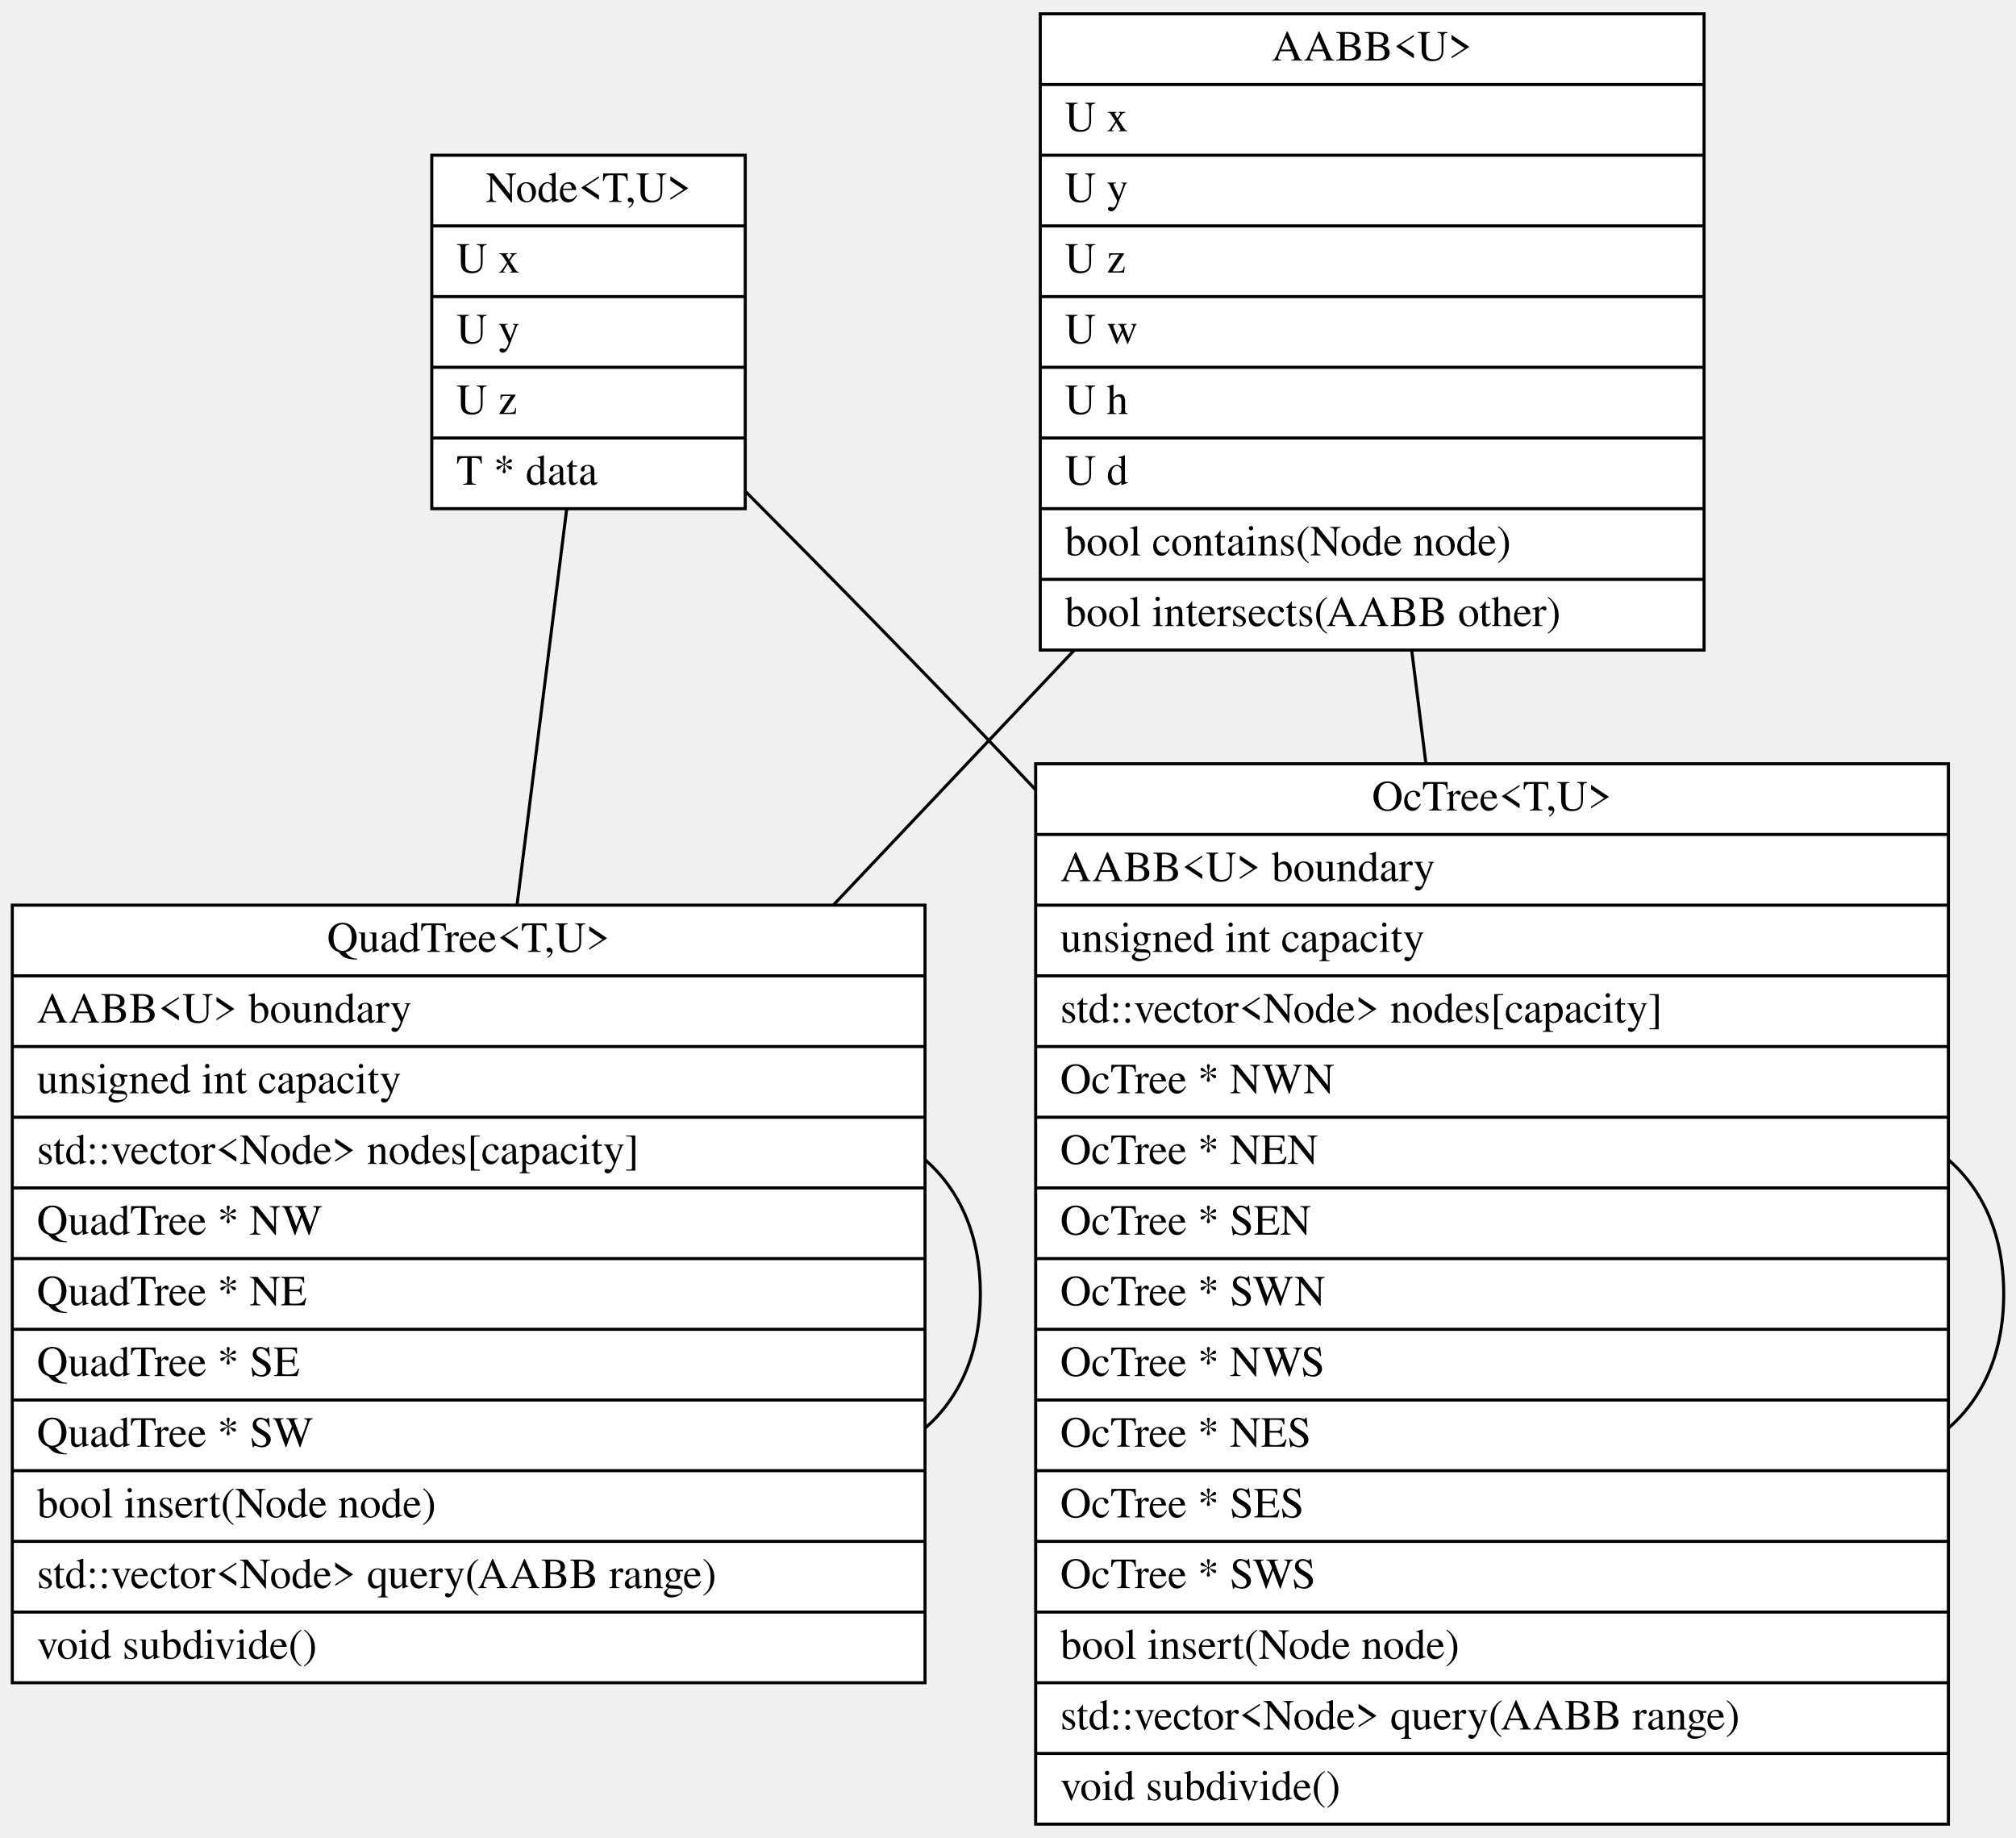
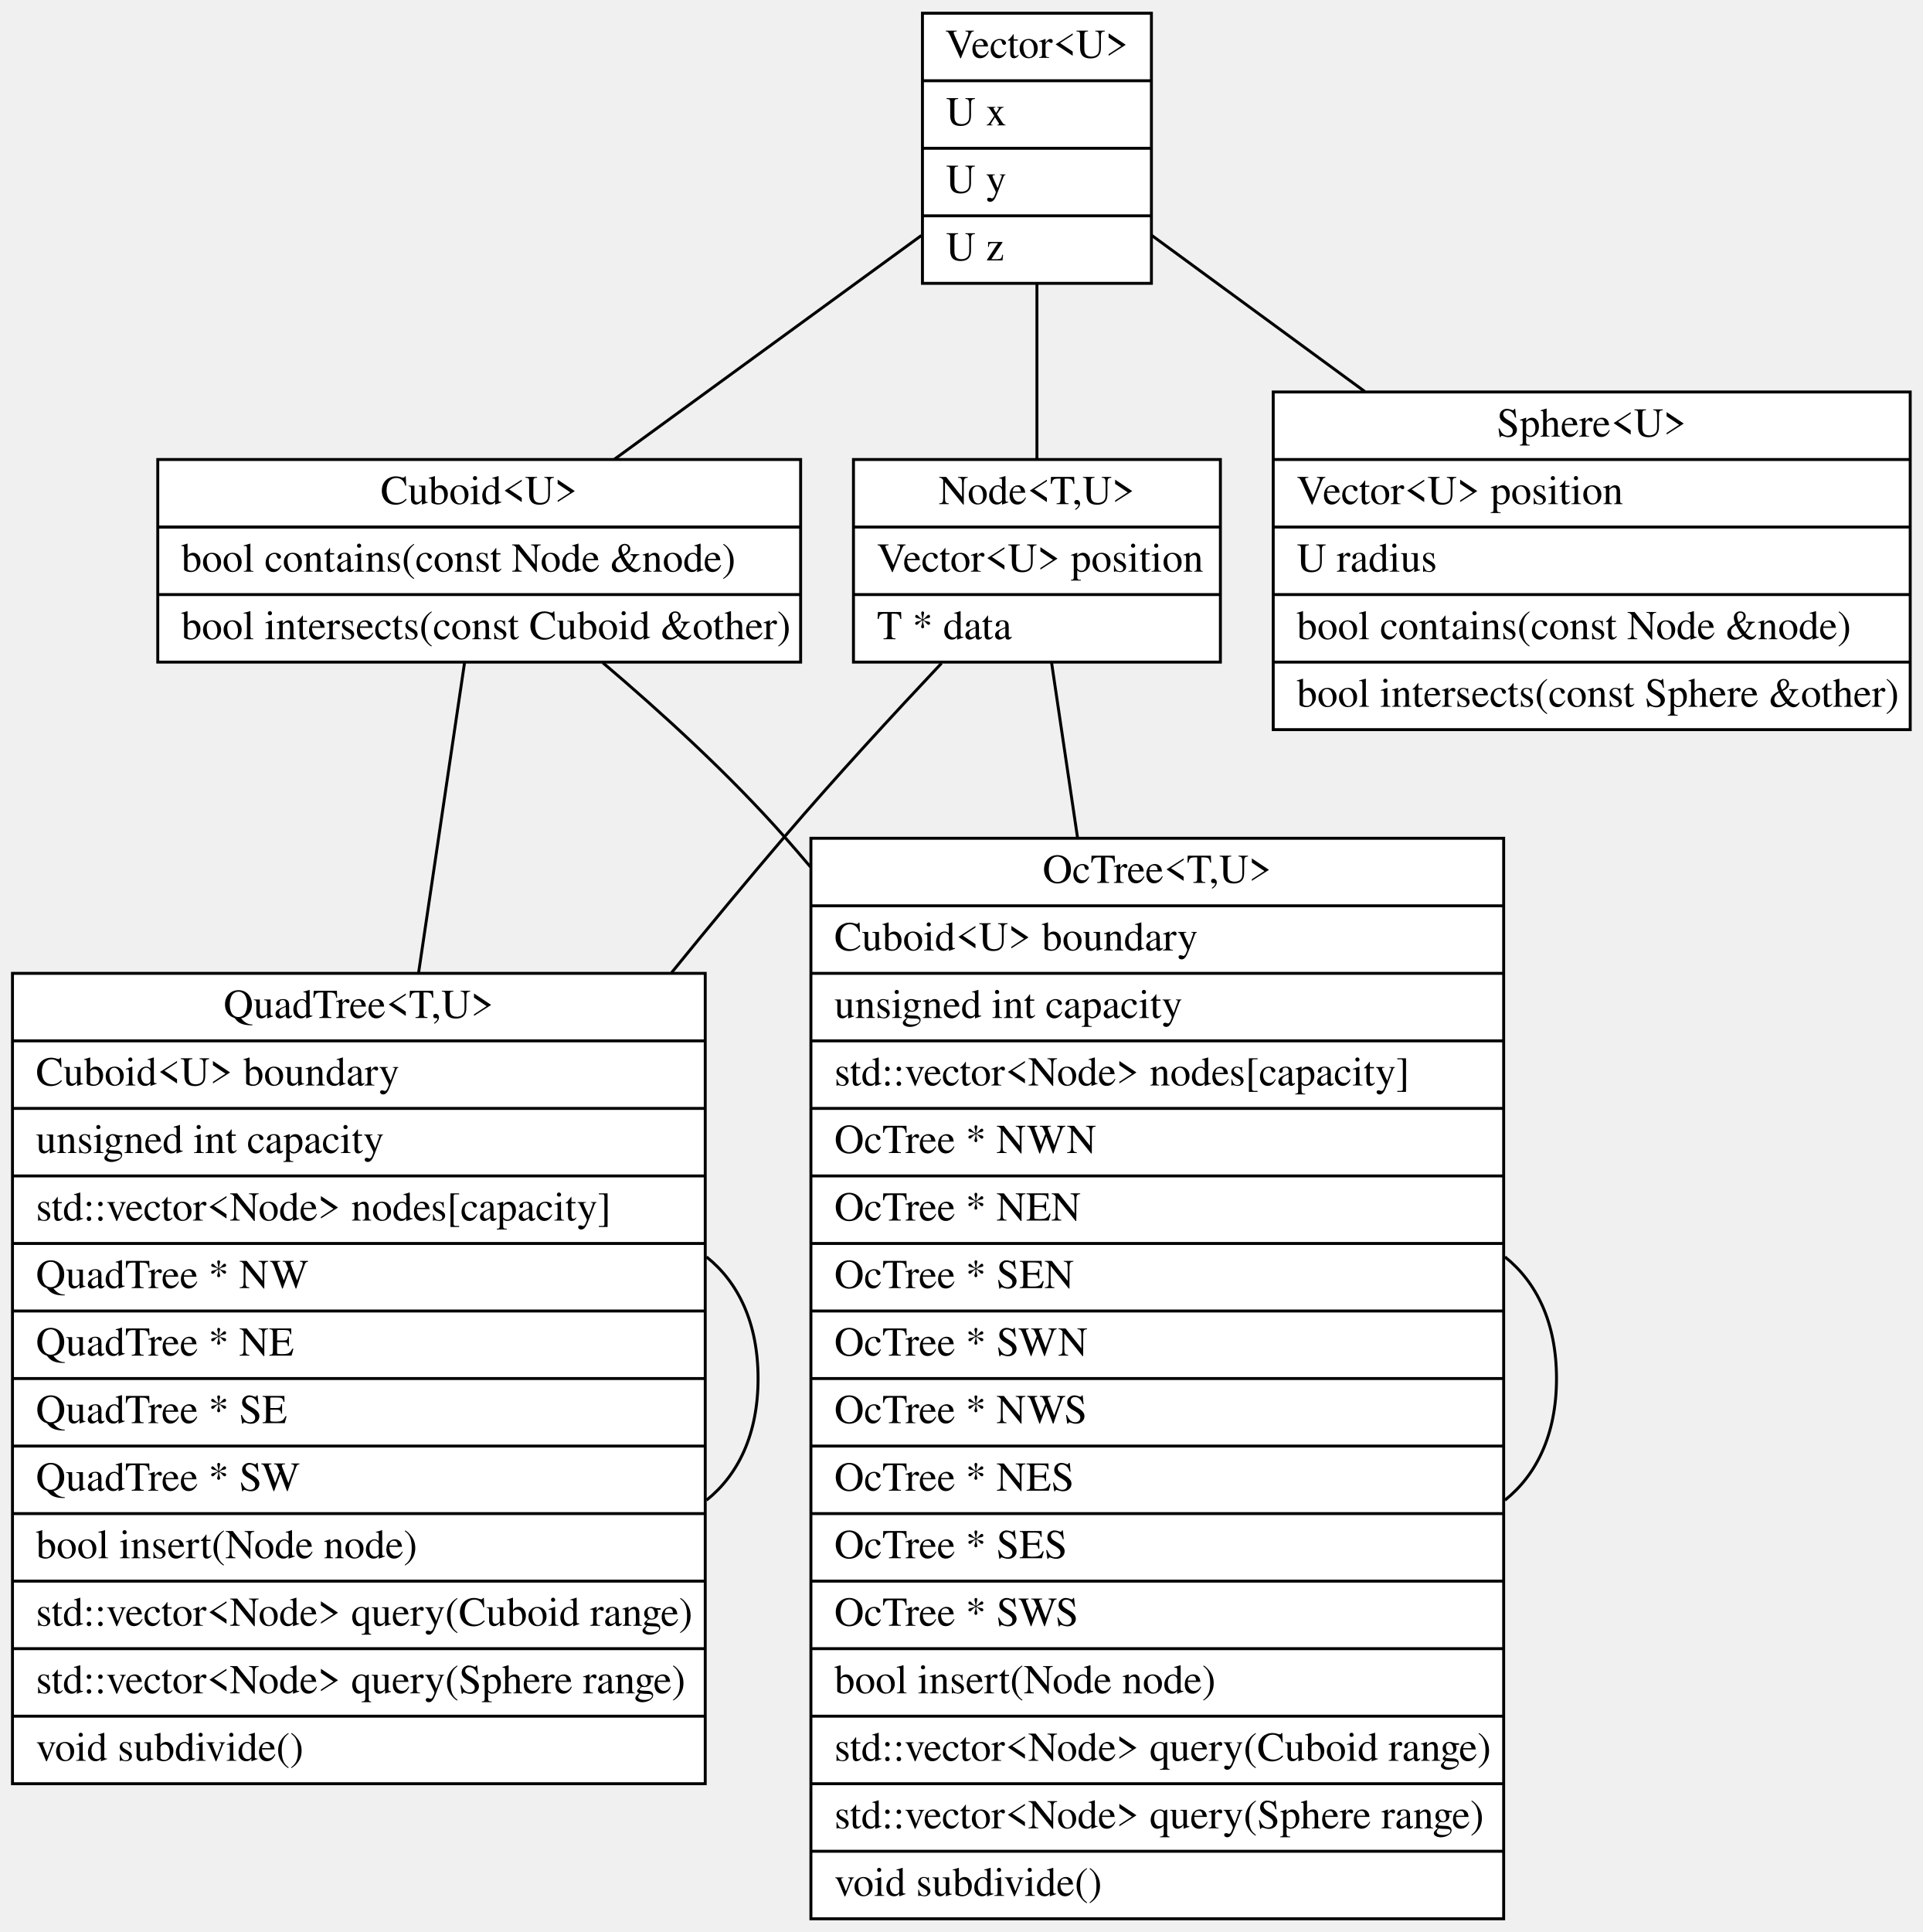
- <svg xmlns="http://www.w3.org/2000/svg" width="656pt" height="598pt" viewBox="0.00 0.00 656.00 598.00">
-   <g id="graph0" class="graph" transform="scale(1 1) rotate(0) translate(4 594)">
+ <svg xmlns="http://www.w3.org/2000/svg" width="655pt" height="658pt" viewBox="0.00 0.00 654.50 658.00">
+   <g id="graph0" class="graph" transform="scale(1 1) rotate(0) translate(4 654)">
    <g id="node1" class="node">
-       <polygon fill="white" stroke="black" points="136.5,-428.5 136.5,-543.5 238.5,-543.5 238.5,-428.5 136.5,-428.5" />
-       <text text-anchor="middle" x="187.5" y="-528.3" font-family="Times,serif" font-size="14.00">Node&lt;T,U&gt;</text>
-       <polyline fill="none" stroke="black" points="136.5,-520.5 238.5,-520.5 " />
-       <text text-anchor="start" x="144.5" y="-505.3" font-family="Times,serif" font-size="14.00">U x</text>
-       <polyline fill="none" stroke="black" points="136.5,-497.5 238.5,-497.5 " />
-       <text text-anchor="start" x="144.5" y="-482.3" font-family="Times,serif" font-size="14.00">U y</text>
-       <polyline fill="none" stroke="black" points="136.5,-474.5 238.5,-474.5 " />
-       <text text-anchor="start" x="144.5" y="-459.3" font-family="Times,serif" font-size="14.00">U z</text>
-       <polyline fill="none" stroke="black" points="136.5,-451.5 238.5,-451.5 " />
-       <text text-anchor="start" x="144.5" y="-436.3" font-family="Times,serif" font-size="14.00">T * data</text>
+       <polygon fill="white" stroke="black" points="310,-557.5 310,-649.5 388,-649.5 388,-557.5 310,-557.5" />
+       <text text-anchor="middle" x="349" y="-634.3" font-family="Times,serif" font-size="14.00">Vector&lt;U&gt;</text>
+       <polyline fill="none" stroke="black" points="310,-626.5 388,-626.5 " />
+       <text text-anchor="start" x="318" y="-611.3" font-family="Times,serif" font-size="14.00">U x</text>
+       <polyline fill="none" stroke="black" points="310,-603.5 388,-603.5 " />
+       <text text-anchor="start" x="318" y="-588.3" font-family="Times,serif" font-size="14.00">U y</text>
+       <polyline fill="none" stroke="black" points="310,-580.5 388,-580.5 " />
+       <text text-anchor="start" x="318" y="-565.3" font-family="Times,serif" font-size="14.00">U z</text>
+     </g>
+     <g id="node2" class="node">
+       <polygon fill="white" stroke="black" points="286.5,-428.5 286.5,-497.5 411.5,-497.5 411.5,-428.5 286.5,-428.5" />
+       <text text-anchor="middle" x="349" y="-482.3" font-family="Times,serif" font-size="14.00">Node&lt;T,U&gt;</text>
+       <polyline fill="none" stroke="black" points="286.5,-474.5 411.5,-474.5 " />
+       <text text-anchor="start" x="294.5" y="-459.3" font-family="Times,serif" font-size="14.00">Vector&lt;U&gt; position</text>
+       <polyline fill="none" stroke="black" points="286.5,-451.5 411.5,-451.5 " />
+       <text text-anchor="start" x="294.5" y="-436.3" font-family="Times,serif" font-size="14.00">T * data</text>
+     </g>
+     <g id="edge1" class="edge">
+       <path fill="none" stroke="black" d="M349,-557.14C349,-537.74 349,-515.48 349,-497.58" />
    </g>
    <g id="node3" class="node">
-       <polygon fill="white" stroke="black" points="0,-46.5 0,-299.5 297,-299.5 297,-46.5 0,-46.5" />
-       <text text-anchor="middle" x="148.5" y="-284.3" font-family="Times,serif" font-size="14.00">QuadTree&lt;T,U&gt;</text>
-       <polyline fill="none" stroke="black" points="0,-276.5 297,-276.5 " />
-       <text text-anchor="start" x="8" y="-261.3" font-family="Times,serif" font-size="14.00">AABB&lt;U&gt; boundary</text>
-       <polyline fill="none" stroke="black" points="0,-253.5 297,-253.5 " />
-       <text text-anchor="start" x="8" y="-238.3" font-family="Times,serif" font-size="14.00">unsigned int capacity</text>
-       <polyline fill="none" stroke="black" points="0,-230.5 297,-230.5 " />
-       <text text-anchor="start" x="8" y="-215.3" font-family="Times,serif" font-size="14.00">std::vector&lt;Node&gt; nodes[capacity]</text>
-       <polyline fill="none" stroke="black" points="0,-207.5 297,-207.5 " />
-       <text text-anchor="start" x="8" y="-192.3" font-family="Times,serif" font-size="14.00">QuadTree * NW</text>
-       <polyline fill="none" stroke="black" points="0,-184.5 297,-184.5 " />
-       <text text-anchor="start" x="8" y="-169.3" font-family="Times,serif" font-size="14.00">QuadTree * NE</text>
-       <polyline fill="none" stroke="black" points="0,-161.5 297,-161.5 " />
-       <text text-anchor="start" x="8" y="-146.3" font-family="Times,serif" font-size="14.00">QuadTree * SE</text>
-       <polyline fill="none" stroke="black" points="0,-138.5 297,-138.5 " />
-       <text text-anchor="start" x="8" y="-123.3" font-family="Times,serif" font-size="14.00">QuadTree * SW</text>
-       <polyline fill="none" stroke="black" points="0,-115.5 297,-115.5 " />
-       <text text-anchor="start" x="8" y="-100.3" font-family="Times,serif" font-size="14.00">bool insert(Node node)</text>
-       <polyline fill="none" stroke="black" points="0,-92.5 297,-92.5 " />
-       <text text-anchor="start" x="8" y="-77.3" font-family="Times,serif" font-size="14.00">std::vector&lt;Node&gt; query(AABB range)</text>
-       <polyline fill="none" stroke="black" points="0,-69.5 297,-69.5 " />
+       <polygon fill="white" stroke="black" points="429.5,-405.5 429.5,-520.5 646.5,-520.5 646.5,-405.5 429.5,-405.5" />
+       <text text-anchor="middle" x="538" y="-505.3" font-family="Times,serif" font-size="14.00">Sphere&lt;U&gt;</text>
+       <polyline fill="none" stroke="black" points="429.5,-497.5 646.5,-497.5 " />
+       <text text-anchor="start" x="437.5" y="-482.3" font-family="Times,serif" font-size="14.00">Vector&lt;U&gt; position</text>
+       <polyline fill="none" stroke="black" points="429.5,-474.5 646.5,-474.5 " />
+       <text text-anchor="start" x="437.5" y="-459.3" font-family="Times,serif" font-size="14.00">U radius</text>
+       <polyline fill="none" stroke="black" points="429.5,-451.5 646.5,-451.5 " />
+       <text text-anchor="start" x="437.5" y="-436.3" font-family="Times,serif" font-size="14.00">bool contains(const Node &amp;node)</text>
+       <polyline fill="none" stroke="black" points="429.5,-428.5 646.5,-428.5 " />
+       <text text-anchor="start" x="437.5" y="-413.3" font-family="Times,serif" font-size="14.00">bool intersects(const Sphere &amp;other)</text>
+     </g>
+     <g id="edge3" class="edge">
+       <path fill="none" stroke="black" d="M388.16,-573.8C409.14,-558.44 435.72,-538.94 460.68,-520.66" />
+     </g>
+     <g id="node4" class="node">
+       <polygon fill="white" stroke="black" points="49.5,-428.5 49.5,-497.5 268.5,-497.5 268.5,-428.5 49.5,-428.5" />
+       <text text-anchor="middle" x="159" y="-482.3" font-family="Times,serif" font-size="14.00">Cuboid&lt;U&gt;</text>
+       <polyline fill="none" stroke="black" points="49.5,-474.5 268.5,-474.5 " />
+       <polyline fill="none" stroke="black" points="49.5,-474.5 268.5,-474.5 " />
+       <polyline fill="none" stroke="black" points="49.5,-474.5 268.5,-474.5 " />
+       <text text-anchor="start" x="57.5" y="-459.3" font-family="Times,serif" font-size="14.00">bool contains(const Node &amp;node)</text>
+       <polyline fill="none" stroke="black" points="49.5,-451.5 268.5,-451.5 " />
+       <text text-anchor="start" x="57.5" y="-436.3" font-family="Times,serif" font-size="14.00">bool intersects(const Cuboid &amp;other)</text>
+     </g>
+     <g id="edge2" class="edge">
+       <path fill="none" stroke="black" d="M309.64,-573.8C279.2,-551.62 237,-520.86 205,-497.54" />
+     </g>
+     <g id="node5" class="node">
+       <polygon fill="white" stroke="black" points="0,-46.5 0,-322.5 236,-322.5 236,-46.5 0,-46.5" />
+       <text text-anchor="middle" x="118" y="-307.3" font-family="Times,serif" font-size="14.00">QuadTree&lt;T,U&gt;</text>
+       <polyline fill="none" stroke="black" points="0,-299.5 236,-299.5 " />
+       <text text-anchor="start" x="8" y="-284.3" font-family="Times,serif" font-size="14.00">Cuboid&lt;U&gt; boundary</text>
+       <polyline fill="none" stroke="black" points="0,-276.5 236,-276.5 " />
+       <text text-anchor="start" x="8" y="-261.3" font-family="Times,serif" font-size="14.00">unsigned int capacity</text>
+       <polyline fill="none" stroke="black" points="0,-253.5 236,-253.5 " />
+       <text text-anchor="start" x="8" y="-238.3" font-family="Times,serif" font-size="14.00">std::vector&lt;Node&gt; nodes[capacity]</text>
+       <polyline fill="none" stroke="black" points="0,-230.5 236,-230.5 " />
+       <text text-anchor="start" x="8" y="-215.3" font-family="Times,serif" font-size="14.00">QuadTree * NW</text>
+       <polyline fill="none" stroke="black" points="0,-207.5 236,-207.5 " />
+       <text text-anchor="start" x="8" y="-192.3" font-family="Times,serif" font-size="14.00">QuadTree * NE</text>
+       <polyline fill="none" stroke="black" points="0,-184.5 236,-184.5 " />
+       <text text-anchor="start" x="8" y="-169.3" font-family="Times,serif" font-size="14.00">QuadTree * SE</text>
+       <polyline fill="none" stroke="black" points="0,-161.5 236,-161.5 " />
+       <text text-anchor="start" x="8" y="-146.3" font-family="Times,serif" font-size="14.00">QuadTree * SW</text>
+       <polyline fill="none" stroke="black" points="0,-138.5 236,-138.5 " />
+       <text text-anchor="start" x="8" y="-123.3" font-family="Times,serif" font-size="14.00">bool insert(Node node)</text>
+       <polyline fill="none" stroke="black" points="0,-115.5 236,-115.5 " />
+       <text text-anchor="start" x="8" y="-100.3" font-family="Times,serif" font-size="14.00">std::vector&lt;Node&gt; query(Cuboid range)</text>
+       <polyline fill="none" stroke="black" points="0,-92.5 236,-92.5 " />
+       <text text-anchor="start" x="8" y="-77.3" font-family="Times,serif" font-size="14.00">std::vector&lt;Node&gt; query(Sphere range)</text>
+       <polyline fill="none" stroke="black" points="0,-69.5 236,-69.5 " />
      <text text-anchor="start" x="8" y="-54.3" font-family="Times,serif" font-size="14.00">void subdivide()</text>
    </g>
-     <g id="edge1" class="edge">
-       <path fill="none" stroke="black" d="M180.39,-428.32C175.88,-392.32 169.85,-344.24 164.25,-299.59" />
+     <g id="edge4" class="edge">
+       <path fill="none" stroke="black" d="M316.5,-428.12C300.12,-410.74 280.16,-389.06 263,-369 250.34,-354.18 237.32,-338.48 224.54,-322.74" />
    </g>
-     <g id="node4" class="node">
-       <polygon fill="white" stroke="black" points="333,-0.5 333,-345.5 630,-345.5 630,-0.5 333,-0.5" />
-       <text text-anchor="middle" x="481.5" y="-330.3" font-family="Times,serif" font-size="14.00">OcTree&lt;T,U&gt;</text>
-       <polyline fill="none" stroke="black" points="333,-322.5 630,-322.5 " />
-       <text text-anchor="start" x="341" y="-307.3" font-family="Times,serif" font-size="14.00">AABB&lt;U&gt; boundary</text>
-       <polyline fill="none" stroke="black" points="333,-299.5 630,-299.5 " />
-       <text text-anchor="start" x="341" y="-284.3" font-family="Times,serif" font-size="14.00">unsigned int capacity</text>
-       <polyline fill="none" stroke="black" points="333,-276.5 630,-276.5 " />
-       <text text-anchor="start" x="341" y="-261.3" font-family="Times,serif" font-size="14.00">std::vector&lt;Node&gt; nodes[capacity]</text>
-       <polyline fill="none" stroke="black" points="333,-253.5 630,-253.5 " />
-       <text text-anchor="start" x="341" y="-238.3" font-family="Times,serif" font-size="14.00">OcTree * NWN</text>
-       <polyline fill="none" stroke="black" points="333,-230.5 630,-230.5 " />
-       <text text-anchor="start" x="341" y="-215.3" font-family="Times,serif" font-size="14.00">OcTree * NEN</text>
-       <polyline fill="none" stroke="black" points="333,-207.5 630,-207.5 " />
-       <text text-anchor="start" x="341" y="-192.3" font-family="Times,serif" font-size="14.00">OcTree * SEN</text>
-       <polyline fill="none" stroke="black" points="333,-184.5 630,-184.5 " />
-       <text text-anchor="start" x="341" y="-169.3" font-family="Times,serif" font-size="14.00">OcTree * SWN</text>
-       <polyline fill="none" stroke="black" points="333,-161.5 630,-161.5 " />
-       <text text-anchor="start" x="341" y="-146.3" font-family="Times,serif" font-size="14.00">OcTree * NWS</text>
-       <polyline fill="none" stroke="black" points="333,-138.5 630,-138.5 " />
-       <text text-anchor="start" x="341" y="-123.3" font-family="Times,serif" font-size="14.00">OcTree * NES</text>
-       <polyline fill="none" stroke="black" points="333,-115.5 630,-115.5 " />
-       <text text-anchor="start" x="341" y="-100.3" font-family="Times,serif" font-size="14.00">OcTree * SES</text>
-       <polyline fill="none" stroke="black" points="333,-92.5 630,-92.5 " />
-       <text text-anchor="start" x="341" y="-77.3" font-family="Times,serif" font-size="14.00">OcTree * SWS</text>
-       <polyline fill="none" stroke="black" points="333,-69.5 630,-69.5 " />
-       <text text-anchor="start" x="341" y="-54.3" font-family="Times,serif" font-size="14.00">bool insert(Node node)</text>
-       <polyline fill="none" stroke="black" points="333,-46.5 630,-46.5 " />
-       <text text-anchor="start" x="341" y="-31.3" font-family="Times,serif" font-size="14.00">std::vector&lt;Node&gt; query(AABB range)</text>
-       <polyline fill="none" stroke="black" points="333,-23.5 630,-23.5 " />
-       <text text-anchor="start" x="341" y="-8.3" font-family="Times,serif" font-size="14.00">void subdivide()</text>
-     </g>
-     <g id="edge2" class="edge">
-       <path fill="none" stroke="black" d="M238.72,-433.97C264.67,-407.89 296.52,-375.5 324.5,-346 327.28,-343.07 330.09,-340.1 332.91,-337.11" />
-     </g>
-     <g id="node2" class="node">
-       <polygon fill="white" stroke="black" points="334.5,-382.5 334.5,-589.5 550.5,-589.5 550.5,-382.5 334.5,-382.5" />
-       <text text-anchor="middle" x="442.5" y="-574.3" font-family="Times,serif" font-size="14.00">AABB&lt;U&gt;</text>
-       <polyline fill="none" stroke="black" points="334.5,-566.5 550.5,-566.5 " />
-       <text text-anchor="start" x="342.5" y="-551.3" font-family="Times,serif" font-size="14.00">U x</text>
-       <polyline fill="none" stroke="black" points="334.5,-543.5 550.5,-543.5 " />
-       <text text-anchor="start" x="342.5" y="-528.3" font-family="Times,serif" font-size="14.00">U y</text>
-       <polyline fill="none" stroke="black" points="334.5,-520.5 550.5,-520.5 " />
-       <text text-anchor="start" x="342.5" y="-505.3" font-family="Times,serif" font-size="14.00">U z</text>
-       <polyline fill="none" stroke="black" points="334.5,-497.5 550.5,-497.5 " />
-       <text text-anchor="start" x="342.5" y="-482.3" font-family="Times,serif" font-size="14.00">U w</text>
-       <polyline fill="none" stroke="black" points="334.5,-474.5 550.5,-474.5 " />
-       <text text-anchor="start" x="342.5" y="-459.3" font-family="Times,serif" font-size="14.00">U h</text>
-       <polyline fill="none" stroke="black" points="334.5,-451.5 550.5,-451.5 " />
-       <text text-anchor="start" x="342.5" y="-436.3" font-family="Times,serif" font-size="14.00">U d</text>
-       <polyline fill="none" stroke="black" points="334.5,-428.5 550.5,-428.5 " />
-       <text text-anchor="start" x="342.5" y="-413.3" font-family="Times,serif" font-size="14.00">bool contains(Node node)</text>
-       <polyline fill="none" stroke="black" points="334.5,-405.5 550.5,-405.5 " />
-       <text text-anchor="start" x="342.5" y="-390.3" font-family="Times,serif" font-size="14.00">bool intersects(AABB other)</text>
-     </g>
-     <g id="edge3" class="edge">
-       <path fill="none" stroke="black" d="M345.42,-382.31C320.41,-355.85 293.22,-327.09 267.25,-299.62" />
-     </g>
-     <g id="edge4" class="edge">
-       <path fill="none" stroke="black" d="M455.38,-382.31C456.86,-370.45 458.41,-358.13 459.97,-345.67" />
+     <g id="node6" class="node">
+       <polygon fill="white" stroke="black" points="272,-0.5 272,-368.5 508,-368.5 508,-0.5 272,-0.5" />
+       <text text-anchor="middle" x="390" y="-353.3" font-family="Times,serif" font-size="14.00">OcTree&lt;T,U&gt;</text>
+       <polyline fill="none" stroke="black" points="272,-345.5 508,-345.5 " />
+       <text text-anchor="start" x="280" y="-330.3" font-family="Times,serif" font-size="14.00">Cuboid&lt;U&gt; boundary</text>
+       <polyline fill="none" stroke="black" points="272,-322.5 508,-322.5 " />
+       <text text-anchor="start" x="280" y="-307.3" font-family="Times,serif" font-size="14.00">unsigned int capacity</text>
+       <polyline fill="none" stroke="black" points="272,-299.5 508,-299.5 " />
+       <text text-anchor="start" x="280" y="-284.3" font-family="Times,serif" font-size="14.00">std::vector&lt;Node&gt; nodes[capacity]</text>
+       <polyline fill="none" stroke="black" points="272,-276.5 508,-276.5 " />
+       <text text-anchor="start" x="280" y="-261.3" font-family="Times,serif" font-size="14.00">OcTree * NWN</text>
+       <polyline fill="none" stroke="black" points="272,-253.5 508,-253.5 " />
+       <text text-anchor="start" x="280" y="-238.3" font-family="Times,serif" font-size="14.00">OcTree * NEN</text>
+       <polyline fill="none" stroke="black" points="272,-230.5 508,-230.5 " />
+       <text text-anchor="start" x="280" y="-215.3" font-family="Times,serif" font-size="14.00">OcTree * SEN</text>
+       <polyline fill="none" stroke="black" points="272,-207.5 508,-207.5 " />
+       <text text-anchor="start" x="280" y="-192.3" font-family="Times,serif" font-size="14.00">OcTree * SWN</text>
+       <polyline fill="none" stroke="black" points="272,-184.5 508,-184.5 " />
+       <text text-anchor="start" x="280" y="-169.3" font-family="Times,serif" font-size="14.00">OcTree * NWS</text>
+       <polyline fill="none" stroke="black" points="272,-161.5 508,-161.5 " />
+       <text text-anchor="start" x="280" y="-146.3" font-family="Times,serif" font-size="14.00">OcTree * NES</text>
+       <polyline fill="none" stroke="black" points="272,-138.5 508,-138.5 " />
+       <text text-anchor="start" x="280" y="-123.3" font-family="Times,serif" font-size="14.00">OcTree * SES</text>
+       <polyline fill="none" stroke="black" points="272,-115.5 508,-115.5 " />
+       <text text-anchor="start" x="280" y="-100.3" font-family="Times,serif" font-size="14.00">OcTree * SWS</text>
+       <polyline fill="none" stroke="black" points="272,-92.5 508,-92.5 " />
+       <text text-anchor="start" x="280" y="-77.3" font-family="Times,serif" font-size="14.00">bool insert(Node node)</text>
+       <polyline fill="none" stroke="black" points="272,-69.5 508,-69.5 " />
+       <text text-anchor="start" x="280" y="-54.3" font-family="Times,serif" font-size="14.00">std::vector&lt;Node&gt; query(Cuboid range)</text>
+       <polyline fill="none" stroke="black" points="272,-46.5 508,-46.5 " />
+       <text text-anchor="start" x="280" y="-31.3" font-family="Times,serif" font-size="14.00">std::vector&lt;Node&gt; query(Sphere range)</text>
+       <polyline fill="none" stroke="black" points="272,-23.5 508,-23.5 " />
+       <text text-anchor="start" x="280" y="-8.3" font-family="Times,serif" font-size="14.00">void subdivide()</text>
    </g>
    <g id="edge5" class="edge">
-       <path fill="none" stroke="black" d="M297.05,-216.65C308.17,-206.9 315,-192.35 315,-173 315,-153.65 308.17,-139.1 297.05,-129.35" />
+       <path fill="none" stroke="black" d="M353.98,-428.38C356.38,-412.18 359.48,-391.38 362.82,-368.78" />
    </g>
    <g id="edge6" class="edge">
-       <path fill="none" stroke="black" d="M630.05,-216.65C641.17,-206.9 648,-192.35 648,-173 648,-153.65 641.17,-139.1 630.05,-129.35" />
+       <path fill="none" stroke="black" d="M154.02,-428.38C150.04,-401.54 144.18,-362.02 138.34,-322.62" />
+     </g>
+     <g id="edge7" class="edge">
+       <path fill="none" stroke="black" d="M201.1,-428.3C220.9,-411.5 244.24,-390.24 263,-369 265.94,-365.66 268.88,-362.24 271.82,-358.78" />
+     </g>
+     <g id="edge8" class="edge">
+       <path fill="none" stroke="black" d="M236.44,-225.92C247.22,-217.32 254,-203.5 254,-184.5 254,-165.5 247.22,-151.68 236.44,-143.08" />
+     </g>
+     <g id="edge9" class="edge">
+       <path fill="none" stroke="black" d="M508.44,-225.92C519.22,-217.32 526,-203.5 526,-184.5 526,-165.5 519.22,-151.68 508.44,-143.08" />
    </g>
  </g>
</svg>
